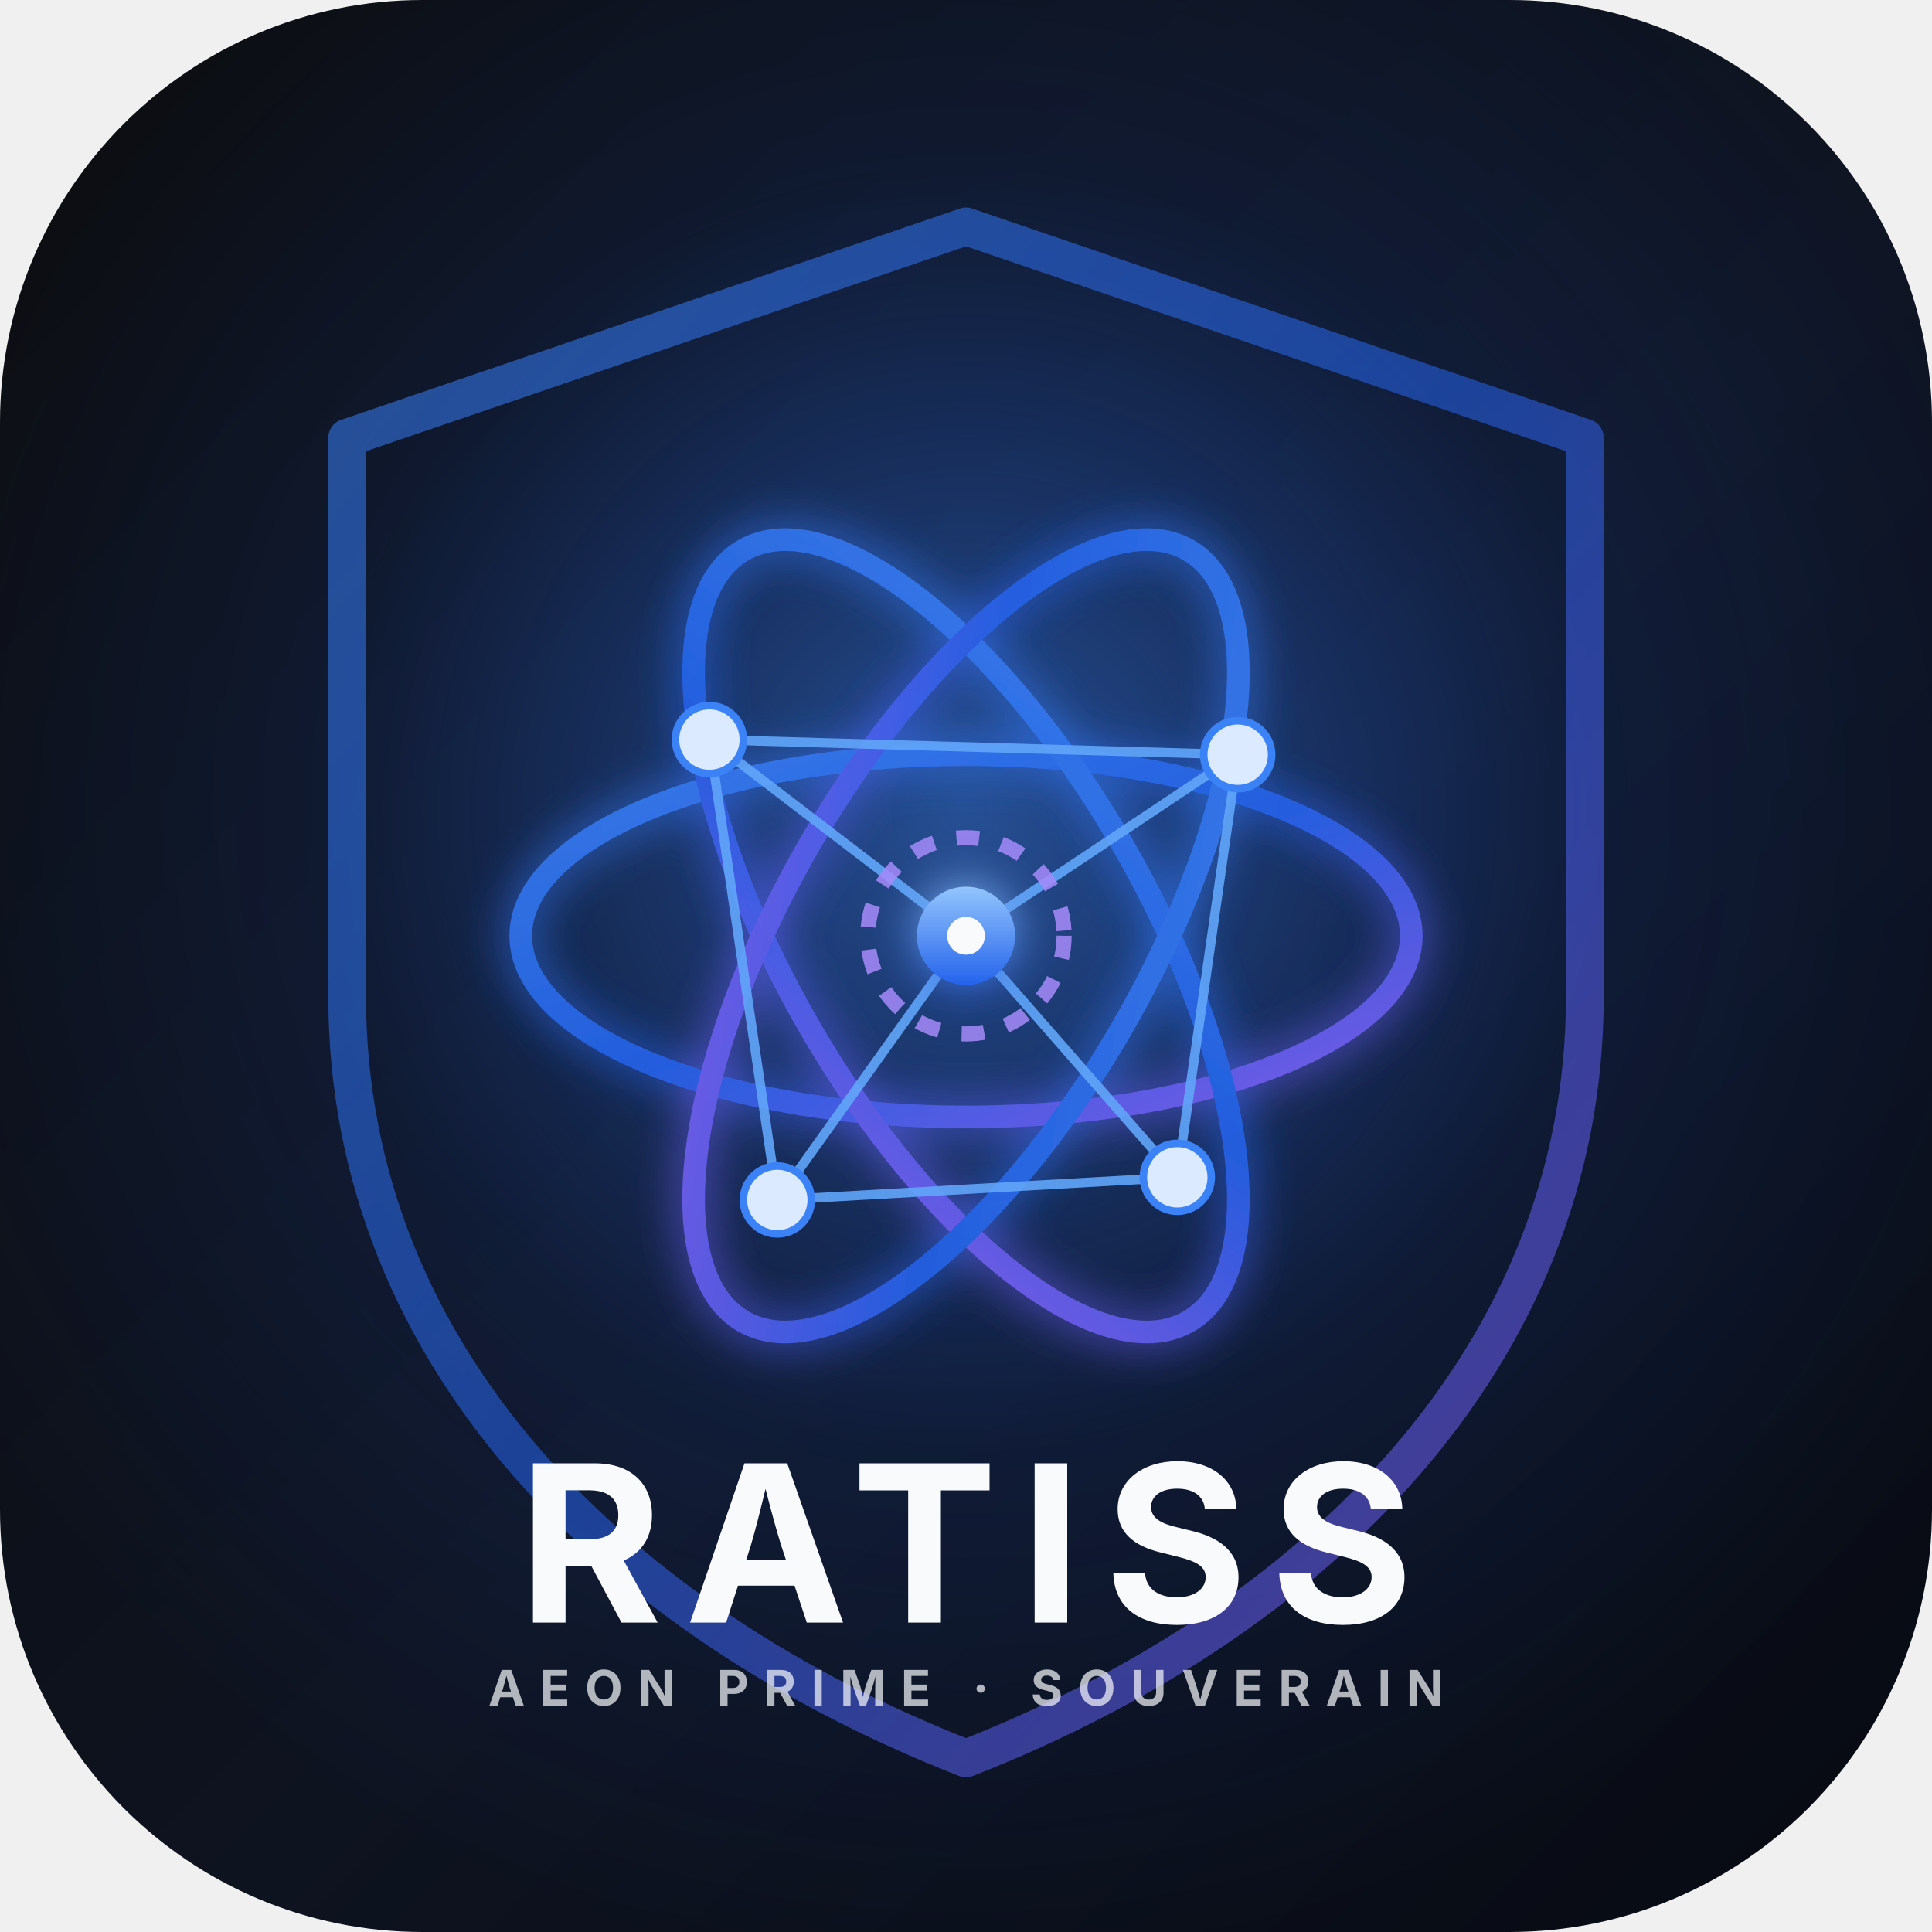
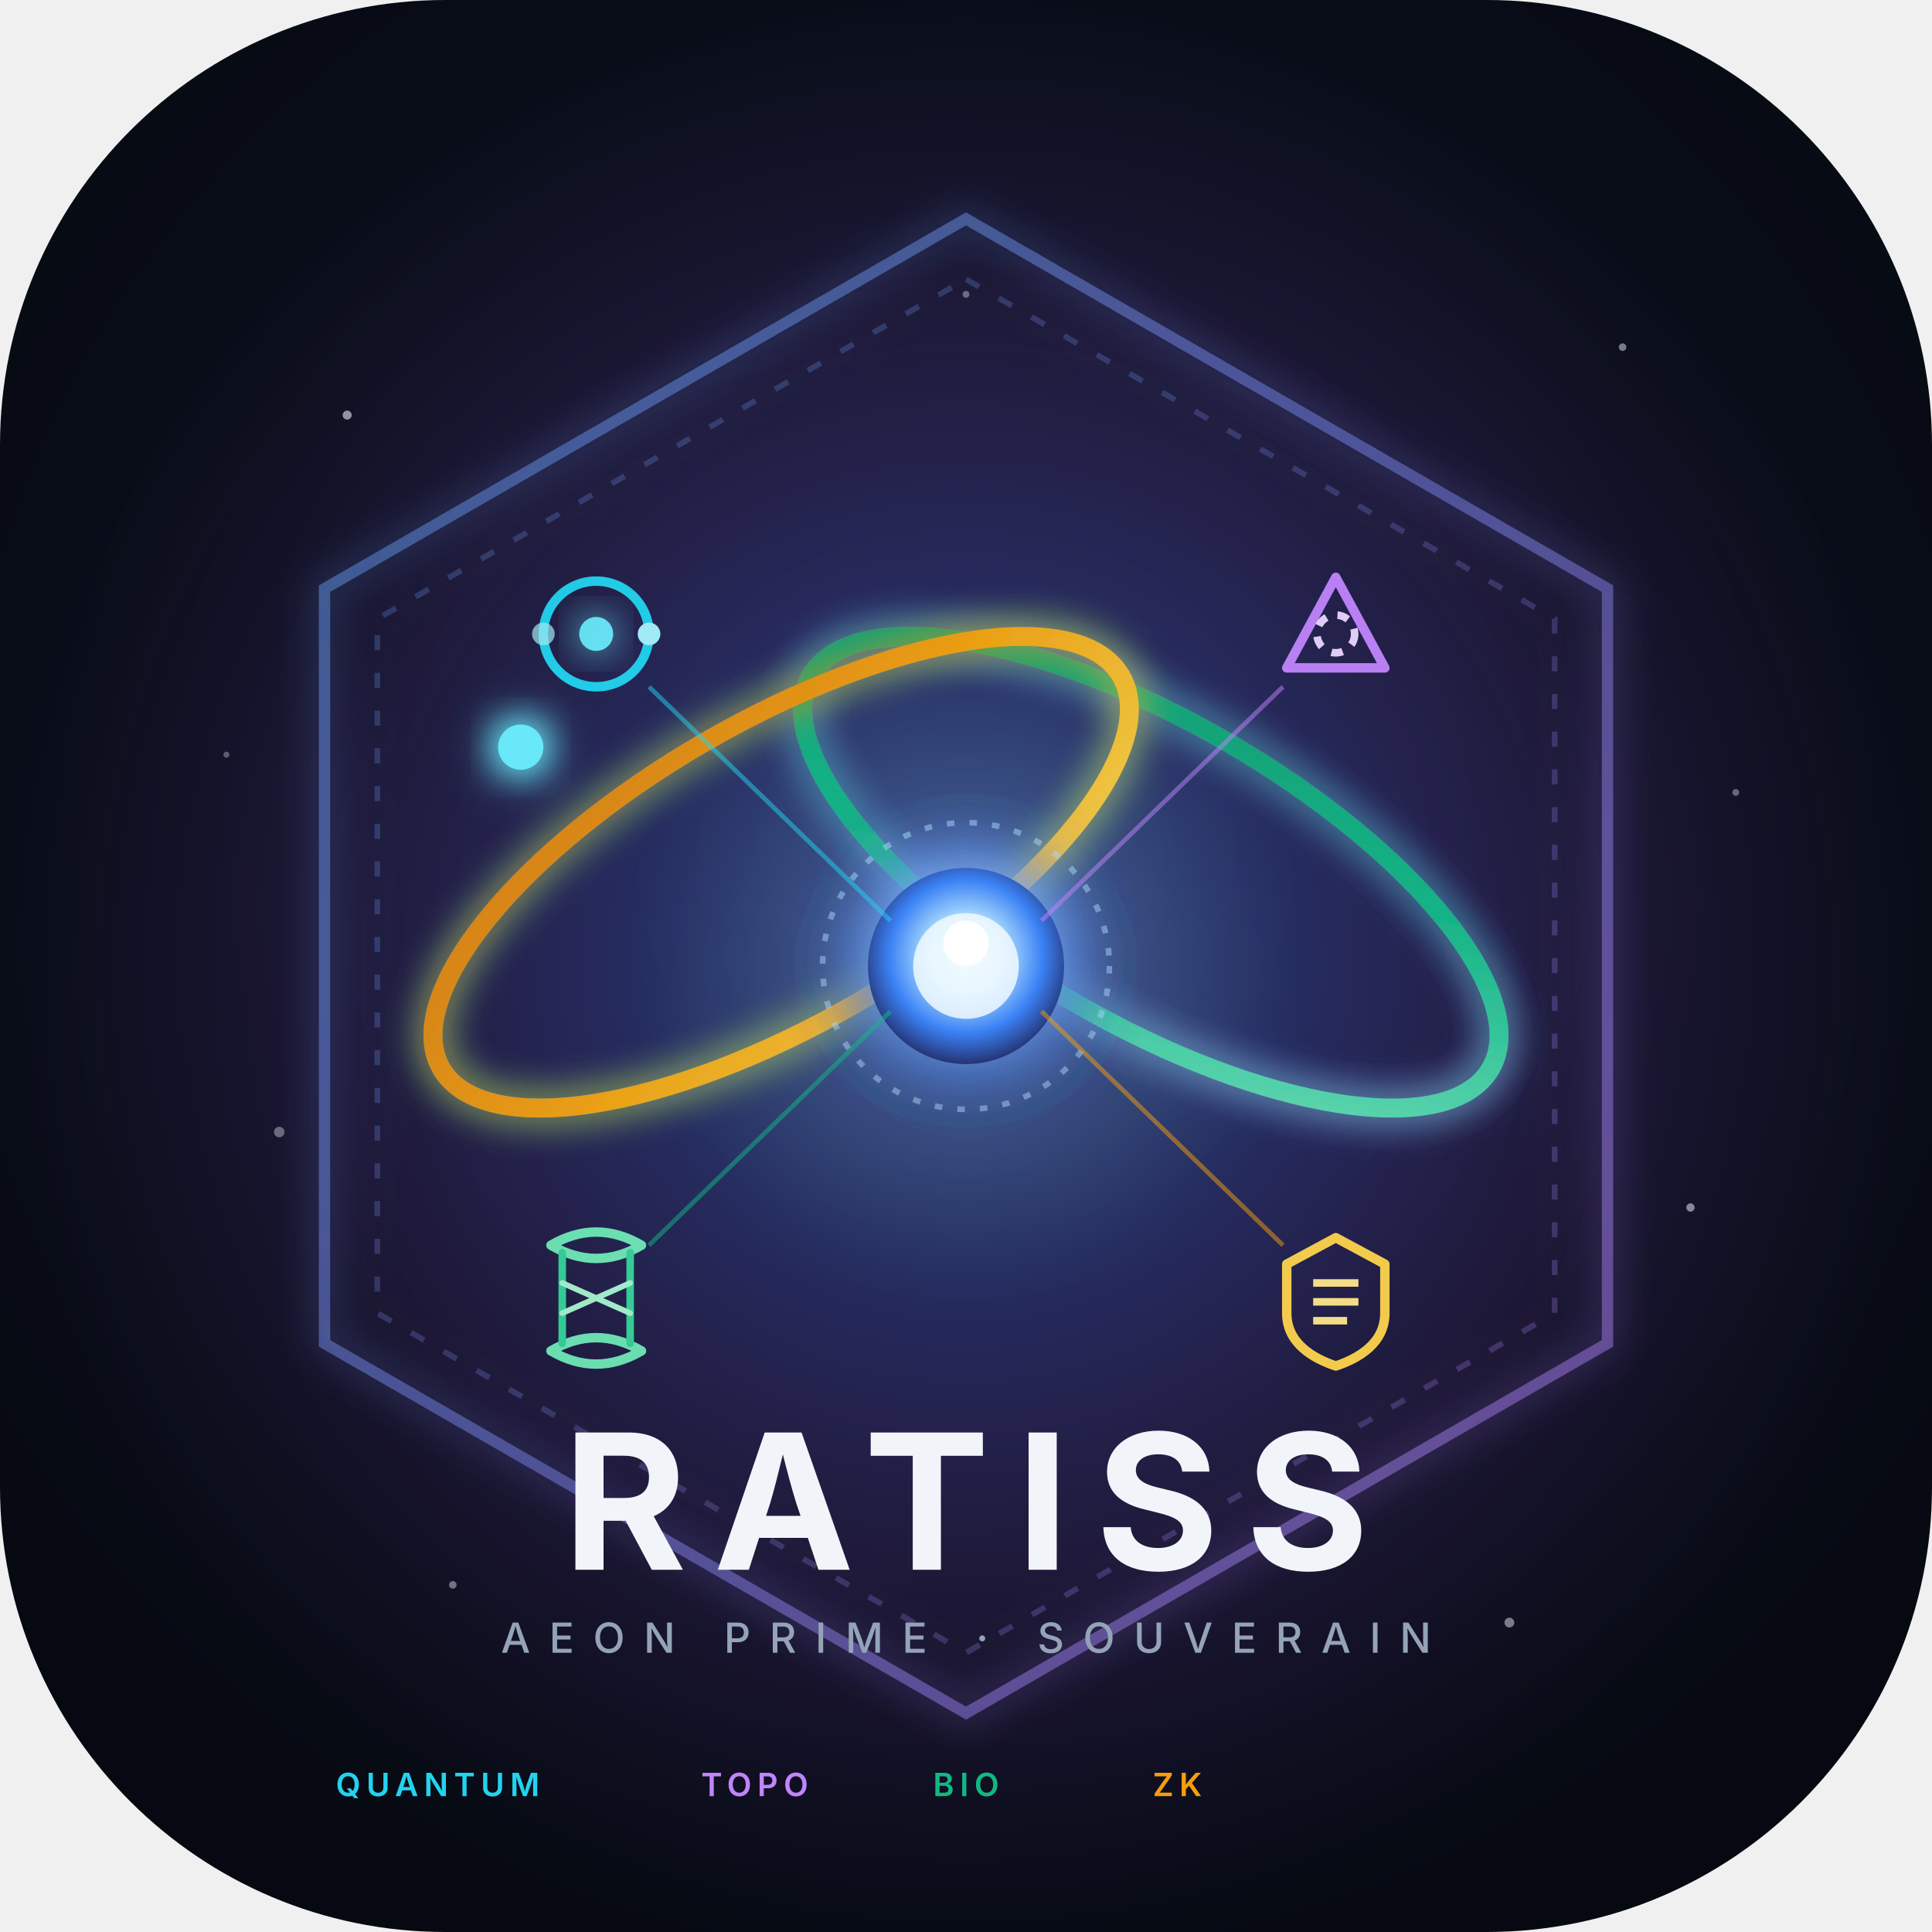
- <svg xmlns="http://www.w3.org/2000/svg" viewBox="0 0 512 512" width="512" height="512" role="img" aria-label="RATISS Aeon Prime">
+ <svg xmlns="http://www.w3.org/2000/svg" viewBox="0 0 512 512" width="512" height="512" role="img" aria-label="RATISS Aeon Prime — agent scientifique souverain">
  <defs>
-     <linearGradient id="bg" x1="0" y1="0" x2="1" y2="1">
-       <stop offset="0" stop-color="#0b0b0b" />
-       <stop offset="0.55" stop-color="#0e1320" />
-       <stop offset="1" stop-color="#070a12" />
+     <radialGradient id="bg" cx="0.5" cy="0.44" r="0.75">
+       <stop offset="0" stop-color="#0f1a2e" />
+       <stop offset="0.45" stop-color="#0a0f1c" />
+       <stop offset="1" stop-color="#05070d" />
+     </radialGradient>
+     <radialGradient id="bloom" cx="0.5" cy="0.5" r="0.5">
+       <stop offset="0" stop-color="#7dd3fc" stop-opacity="0.55" />
+       <stop offset="0.35" stop-color="#6366f1" stop-opacity="0.28" />
+       <stop offset="0.7" stop-color="#a855f7" stop-opacity="0.1" />
+       <stop offset="1" stop-color="#a855f7" stop-opacity="0" />
+     </radialGradient>
+     <linearGradient id="gQuantum" x1="0" y1="0" x2="1" y2="1">
+       <stop offset="0" stop-color="#22d3ee" />
+       <stop offset="0.5" stop-color="#06b6d4" />
+       <stop offset="1" stop-color="#0891b2" />
    </linearGradient>
-     <linearGradient id="ring" x1="0" y1="0" x2="1" y2="1">
-       <stop offset="0" stop-color="#3b82f6" />
-       <stop offset="0.5" stop-color="#2563eb" />
-       <stop offset="1" stop-color="#8b5cf6" />
+     <linearGradient id="gTopo" x1="0" y1="0" x2="1" y2="1">
+       <stop offset="0" stop-color="#c084fc" />
+       <stop offset="0.5" stop-color="#a855f7" />
+       <stop offset="1" stop-color="#7c3aed" />
    </linearGradient>
-     <linearGradient id="core" x1="0" y1="0" x2="0" y2="1">
-       <stop offset="0" stop-color="#93c5fd" />
-       <stop offset="1" stop-color="#2563eb" />
+     <linearGradient id="gBio" x1="0" y1="0" x2="1" y2="1">
+       <stop offset="0" stop-color="#6ee7b7" />
+       <stop offset="0.5" stop-color="#10b981" />
+       <stop offset="1" stop-color="#059669" />
    </linearGradient>
-     <radialGradient id="halo" cx="0.5" cy="0.42" r="0.6">
-       <stop offset="0" stop-color="#3b82f6" stop-opacity="0.55" />
-       <stop offset="0.55" stop-color="#2563eb" stop-opacity="0.12" />
-       <stop offset="1" stop-color="#2563eb" stop-opacity="0" />
+     <linearGradient id="gCrypto" x1="0" y1="0" x2="1" y2="1">
+       <stop offset="0" stop-color="#fcd34d" />
+       <stop offset="0.5" stop-color="#f59e0b" />
+       <stop offset="1" stop-color="#d97706" />
+     </linearGradient>
+     <radialGradient id="gCore" cx="0.5" cy="0.45" r="0.6">
+       <stop offset="0" stop-color="#ffffff" />
+       <stop offset="0.3" stop-color="#bae6fd" />
+       <stop offset="0.65" stop-color="#3b82f6" />
+       <stop offset="1" stop-color="#1e1b4b" />
    </radialGradient>
+     <linearGradient id="gHex" x1="0" y1="0" x2="1" y2="1">
+       <stop offset="0" stop-color="#60a5fa" />
+       <stop offset="0.5" stop-color="#818cf8" />
+       <stop offset="1" stop-color="#c084fc" />
+     </linearGradient>
    <filter id="glow" x="-60%" y="-60%" width="220%" height="220%">
-       <feGaussianBlur stdDeviation="6" result="b" />
+       <feGaussianBlur stdDeviation="5" result="b" />
      <feMerge>
        <feMergeNode in="b" />
        <feMergeNode in="SourceGraphic" />
      </feMerge>
    </filter>
+     <filter id="softGlow" x="-60%" y="-60%" width="220%" height="220%">
+       <feGaussianBlur stdDeviation="9" />
+     </filter>
+     <filter id="coreGlow" x="-100%" y="-100%" width="300%" height="300%">
+       <feGaussianBlur stdDeviation="10" result="b" />
+       <feMerge>
+         <feMergeNode in="b" />
+         <feMergeNode in="b" />
+         <feMergeNode in="SourceGraphic" />
+       </feMerge>
+     </filter>
  </defs>
-   <rect width="512" height="512" rx="112" fill="url(#bg)" />
-   <rect width="512" height="512" rx="112" fill="url(#halo)" />
-   <path d="M256 60 L420 116 V264 C420 360 348 430 256 466 C164 430 92 360 92 264 V116 Z" fill="none" stroke="url(#ring)" stroke-width="10" stroke-linejoin="round" opacity="0.55" />
-   <g transform="translate(256 248)" fill="none" stroke="url(#ring)" stroke-width="6" opacity="0.9" filter="url(#glow)">
-     <ellipse rx="118" ry="48" />
-     <ellipse rx="118" ry="48" transform="rotate(60)" />
-     <ellipse rx="118" ry="48" transform="rotate(120)" />
+   <rect width="512" height="512" rx="118" fill="url(#bg)" />
+   <rect width="512" height="512" rx="118" fill="url(#bloom)" />
+   <g fill="#e2e8f0">
+     <circle cx="92" cy="110" r="1.2" opacity="0.6" />
+     <circle cx="430" cy="92" r="1" opacity="0.5" />
+     <circle cx="74" cy="300" r="1.4" opacity="0.4" />
+     <circle cx="448" cy="320" r="1.1" opacity="0.55" />
+     <circle cx="120" cy="420" r="1" opacity="0.45" />
+     <circle cx="400" cy="430" r="1.3" opacity="0.5" />
+     <circle cx="256" cy="78" r="0.9" opacity="0.4" />
+     <circle cx="60" cy="200" r="0.8" opacity="0.35" />
+     <circle cx="460" cy="210" r="0.9" opacity="0.4" />
  </g>
-   <g fill="#bfdbfe" stroke="#60a5fa" stroke-width="2.5" opacity="0.9">
-     <line x1="256" y1="248" x2="188" y2="196" />
-     <line x1="256" y1="248" x2="328" y2="200" />
-     <line x1="256" y1="248" x2="206" y2="318" />
-     <line x1="256" y1="248" x2="312" y2="312" />
-     <line x1="188" y1="196" x2="328" y2="200" />
-     <line x1="206" y1="318" x2="312" y2="312" />
-     <line x1="188" y1="196" x2="206" y2="318" />
-     <line x1="328" y1="200" x2="312" y2="312" />
+   <g filter="url(#glow)">
+     <polygon points="256,58 426,156 426,356 256,454 86,356 86,156" fill="none" stroke="url(#gHex)" stroke-width="3" opacity="0.45" />
+     <polygon points="256,74 412,164 412,348 256,438 100,348 100,164" fill="none" stroke="url(#gHex)" stroke-width="1.5" opacity="0.25" stroke-dasharray="4 6" />
  </g>
-   <g fill="#dbeafe" stroke="#3b82f6" stroke-width="2">
-     <circle cx="188" cy="196" r="9" />
-     <circle cx="328" cy="200" r="9" />
-     <circle cx="206" cy="318" r="9" />
-     <circle cx="312" cy="312" r="9" />
+   <g transform="translate(256 256)" filter="url(#glow)">
+     <ellipse rx="104" ry="40" fill="none" stroke="url(#gQuantum)" stroke-width="5" opacity="0.92" transform="rotate(-30) translate(-30 -46)" />
+     <circle cx="-118" cy="-58" r="6" fill="#67e8f9" filter="url(#glow)" />
  </g>
-   <circle cx="256" cy="248" r="26" fill="none" stroke="#a78bfa" stroke-width="4" opacity="0.85" stroke-dasharray="6 6" />
-   <circle cx="256" cy="248" r="13" fill="url(#core)" filter="url(#glow)" />
-   <circle cx="256" cy="248" r="5" fill="#f8fafc" />
-   <g fill="#f8fafc" font-family="'Space Grotesk', 'Inter', sans-serif" font-weight="700" text-rendering="geometricPrecision">
-     <text x="256" y="430" font-size="58" text-anchor="middle" letter-spacing="6">RATISS</text>
-     <text x="256" y="452" font-size="13" text-anchor="middle" letter-spacing="4" opacity="0.7">AEON PRIME · SOUVERAIN</text>
+   <g transform="translate(256 256)" filter="url(#glow)">
+     <ellipse rx="104" ry="40" fill="none" stroke="url(#gTopo)" stroke-width="5" opacity="0.92" transform="rotate(30) translate(30 -46)" />
+   </g>
+   <g transform="translate(256 256)" filter="url(#glow)">
+     <ellipse rx="104" ry="40" fill="none" stroke="url(#gBio)" stroke-width="5" opacity="0.92" transform="rotate(-150) translate(-30 46)" />
+   </g>
+   <g transform="translate(256 256)" filter="url(#glow)">
+     <ellipse rx="104" ry="40" fill="none" stroke="url(#gCrypto)" stroke-width="5" opacity="0.92" transform="rotate(150) translate(30 46)" />
+   </g>
+   <g transform="translate(158 168)" opacity="0.95">
+     <circle r="14" fill="none" stroke="#22d3ee" stroke-width="2.5" />
+     <circle r="4.5" fill="#67e8f9" filter="url(#glow)" />
+     <circle cx="14" cy="0" r="3" fill="#a5f3fc" />
+     <circle cx="-14" cy="0" r="3" fill="#a5f3fc" opacity="0.7" />
+   </g>
+   <g transform="translate(354 168)" opacity="0.95">
+     <polygon points="0,-15 13,9 -13,9" fill="none" stroke="#c084fc" stroke-width="2.5" stroke-linejoin="round" />
+     <circle r="5" fill="none" stroke="#e9d5ff" stroke-width="2" stroke-dasharray="3 3" />
+   </g>
+   <g transform="translate(158 344)" opacity="0.95" stroke-width="2.5" fill="none" stroke-linecap="round">
+     <path d="M -12,-14 Q 0,-7 12,-14 M -12,-14 Q 0,-21 12,-14" stroke="#6ee7b7" />
+     <path d="M -12,14 Q 0,7 12,14 M -12,14 Q 0,21 12,14" stroke="#6ee7b7" />
+     <line x1="-9" y1="-12" x2="-9" y2="12" stroke="#34d399" stroke-width="2" />
+     <line x1="9" y1="-12" x2="9" y2="12" stroke="#34d399" stroke-width="2" />
+     <line x1="-9" y1="-4" x2="9" y2="4" stroke="#a7f3d0" stroke-width="1.5" />
+     <line x1="-9" y1="4" x2="9" y2="-4" stroke="#a7f3d0" stroke-width="1.5" />
+   </g>
+   <g transform="translate(354 344)" opacity="0.95">
+     <path d="M 0,-16 L 13,-9 L 13,4 C 13,12 6,16 0,18 C -6,16 -13,12 -13,4 L -13,-9 Z" fill="none" stroke="#fcd34d" stroke-width="2.5" stroke-linejoin="round" />
+     <line x1="-6" y1="-4" x2="6" y2="-4" stroke="#fde68a" stroke-width="2" />
+     <line x1="-6" y1="1" x2="6" y2="1" stroke="#fde68a" stroke-width="2" />
+     <line x1="-6" y1="6" x2="3" y2="6" stroke="#fde68a" stroke-width="2" />
+   </g>
+   <circle cx="256" cy="256" r="46" fill="url(#bloom)" filter="url(#softGlow)" opacity="0.9" />
+   <circle cx="256" cy="256" r="38" fill="none" stroke="#bae6fd" stroke-width="1.5" opacity="0.5" stroke-dasharray="2 4" />
+   <circle cx="256" cy="256" r="26" fill="url(#gCore)" filter="url(#coreGlow)" />
+   <circle cx="256" cy="256" r="14" fill="#f0f9ff" opacity="0.85" />
+   <circle cx="256" cy="250" r="6" fill="#ffffff" />
+   <g stroke-width="1.2" opacity="0.5" fill="none">
+     <line x1="172" y1="182" x2="236" y2="244" stroke="#22d3ee" />
+     <line x1="340" y1="182" x2="276" y2="244" stroke="#c084fc" />
+     <line x1="172" y1="330" x2="236" y2="268" stroke="#10b981" />
+     <line x1="340" y1="330" x2="276" y2="268" stroke="#f59e0b" />
+   </g>
+   <g fill="#f1f5f9" font-family="'Space Grotesk','Inter',system-ui,sans-serif" text-rendering="geometricPrecision">
+     <text x="256" y="416" font-size="50" font-weight="700" text-anchor="middle" letter-spacing="7">RATISS</text>
+     <text x="256" y="438" font-size="11" font-weight="500" text-anchor="middle" letter-spacing="5" fill="#94a3b8">AEON PRIME · SOUVERAIN</text>
+   </g>
+   <g font-family="'Inter',system-ui,sans-serif" font-size="8.5" text-anchor="middle" letter-spacing="1.5" font-weight="600">
+     <text x="116" y="476" fill="#22d3ee">QUANTUM</text>
+     <text x="200" y="476" fill="#c084fc">TOPO</text>
+     <text x="256" y="476" fill="#10b981">BIO</text>
+     <text x="312" y="476" fill="#f59e0b">ZK</text>
  </g>
</svg>
